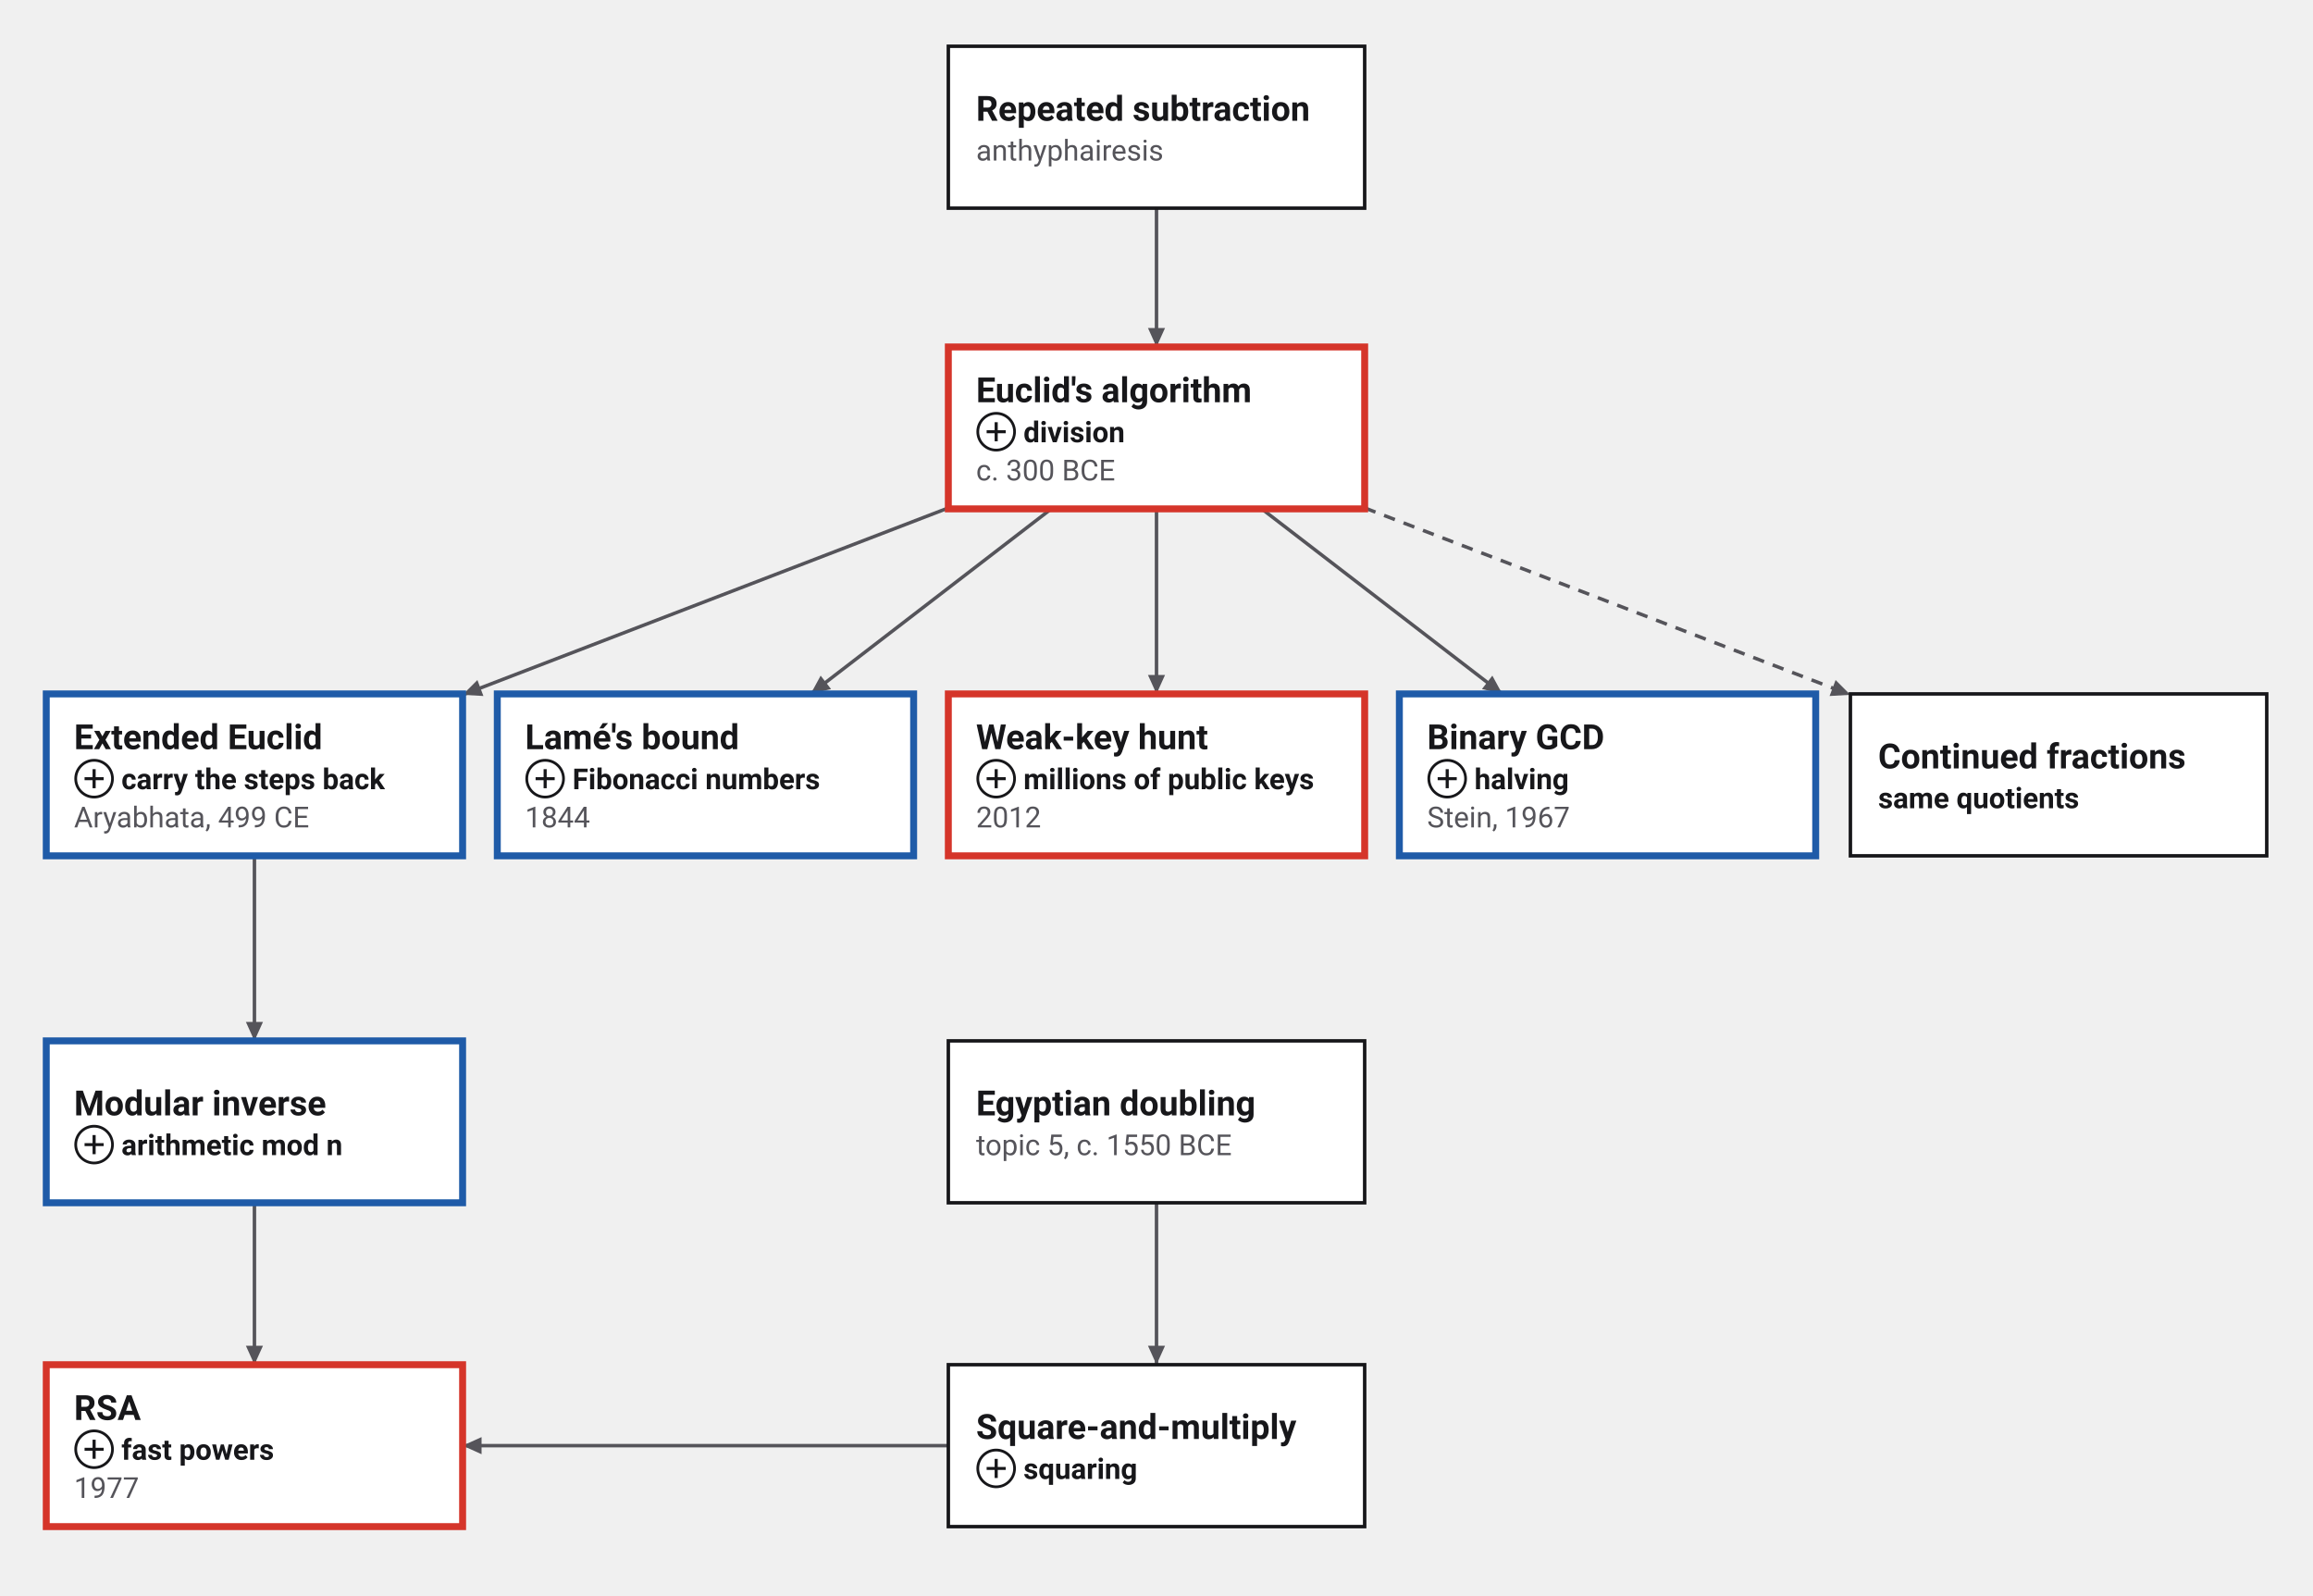
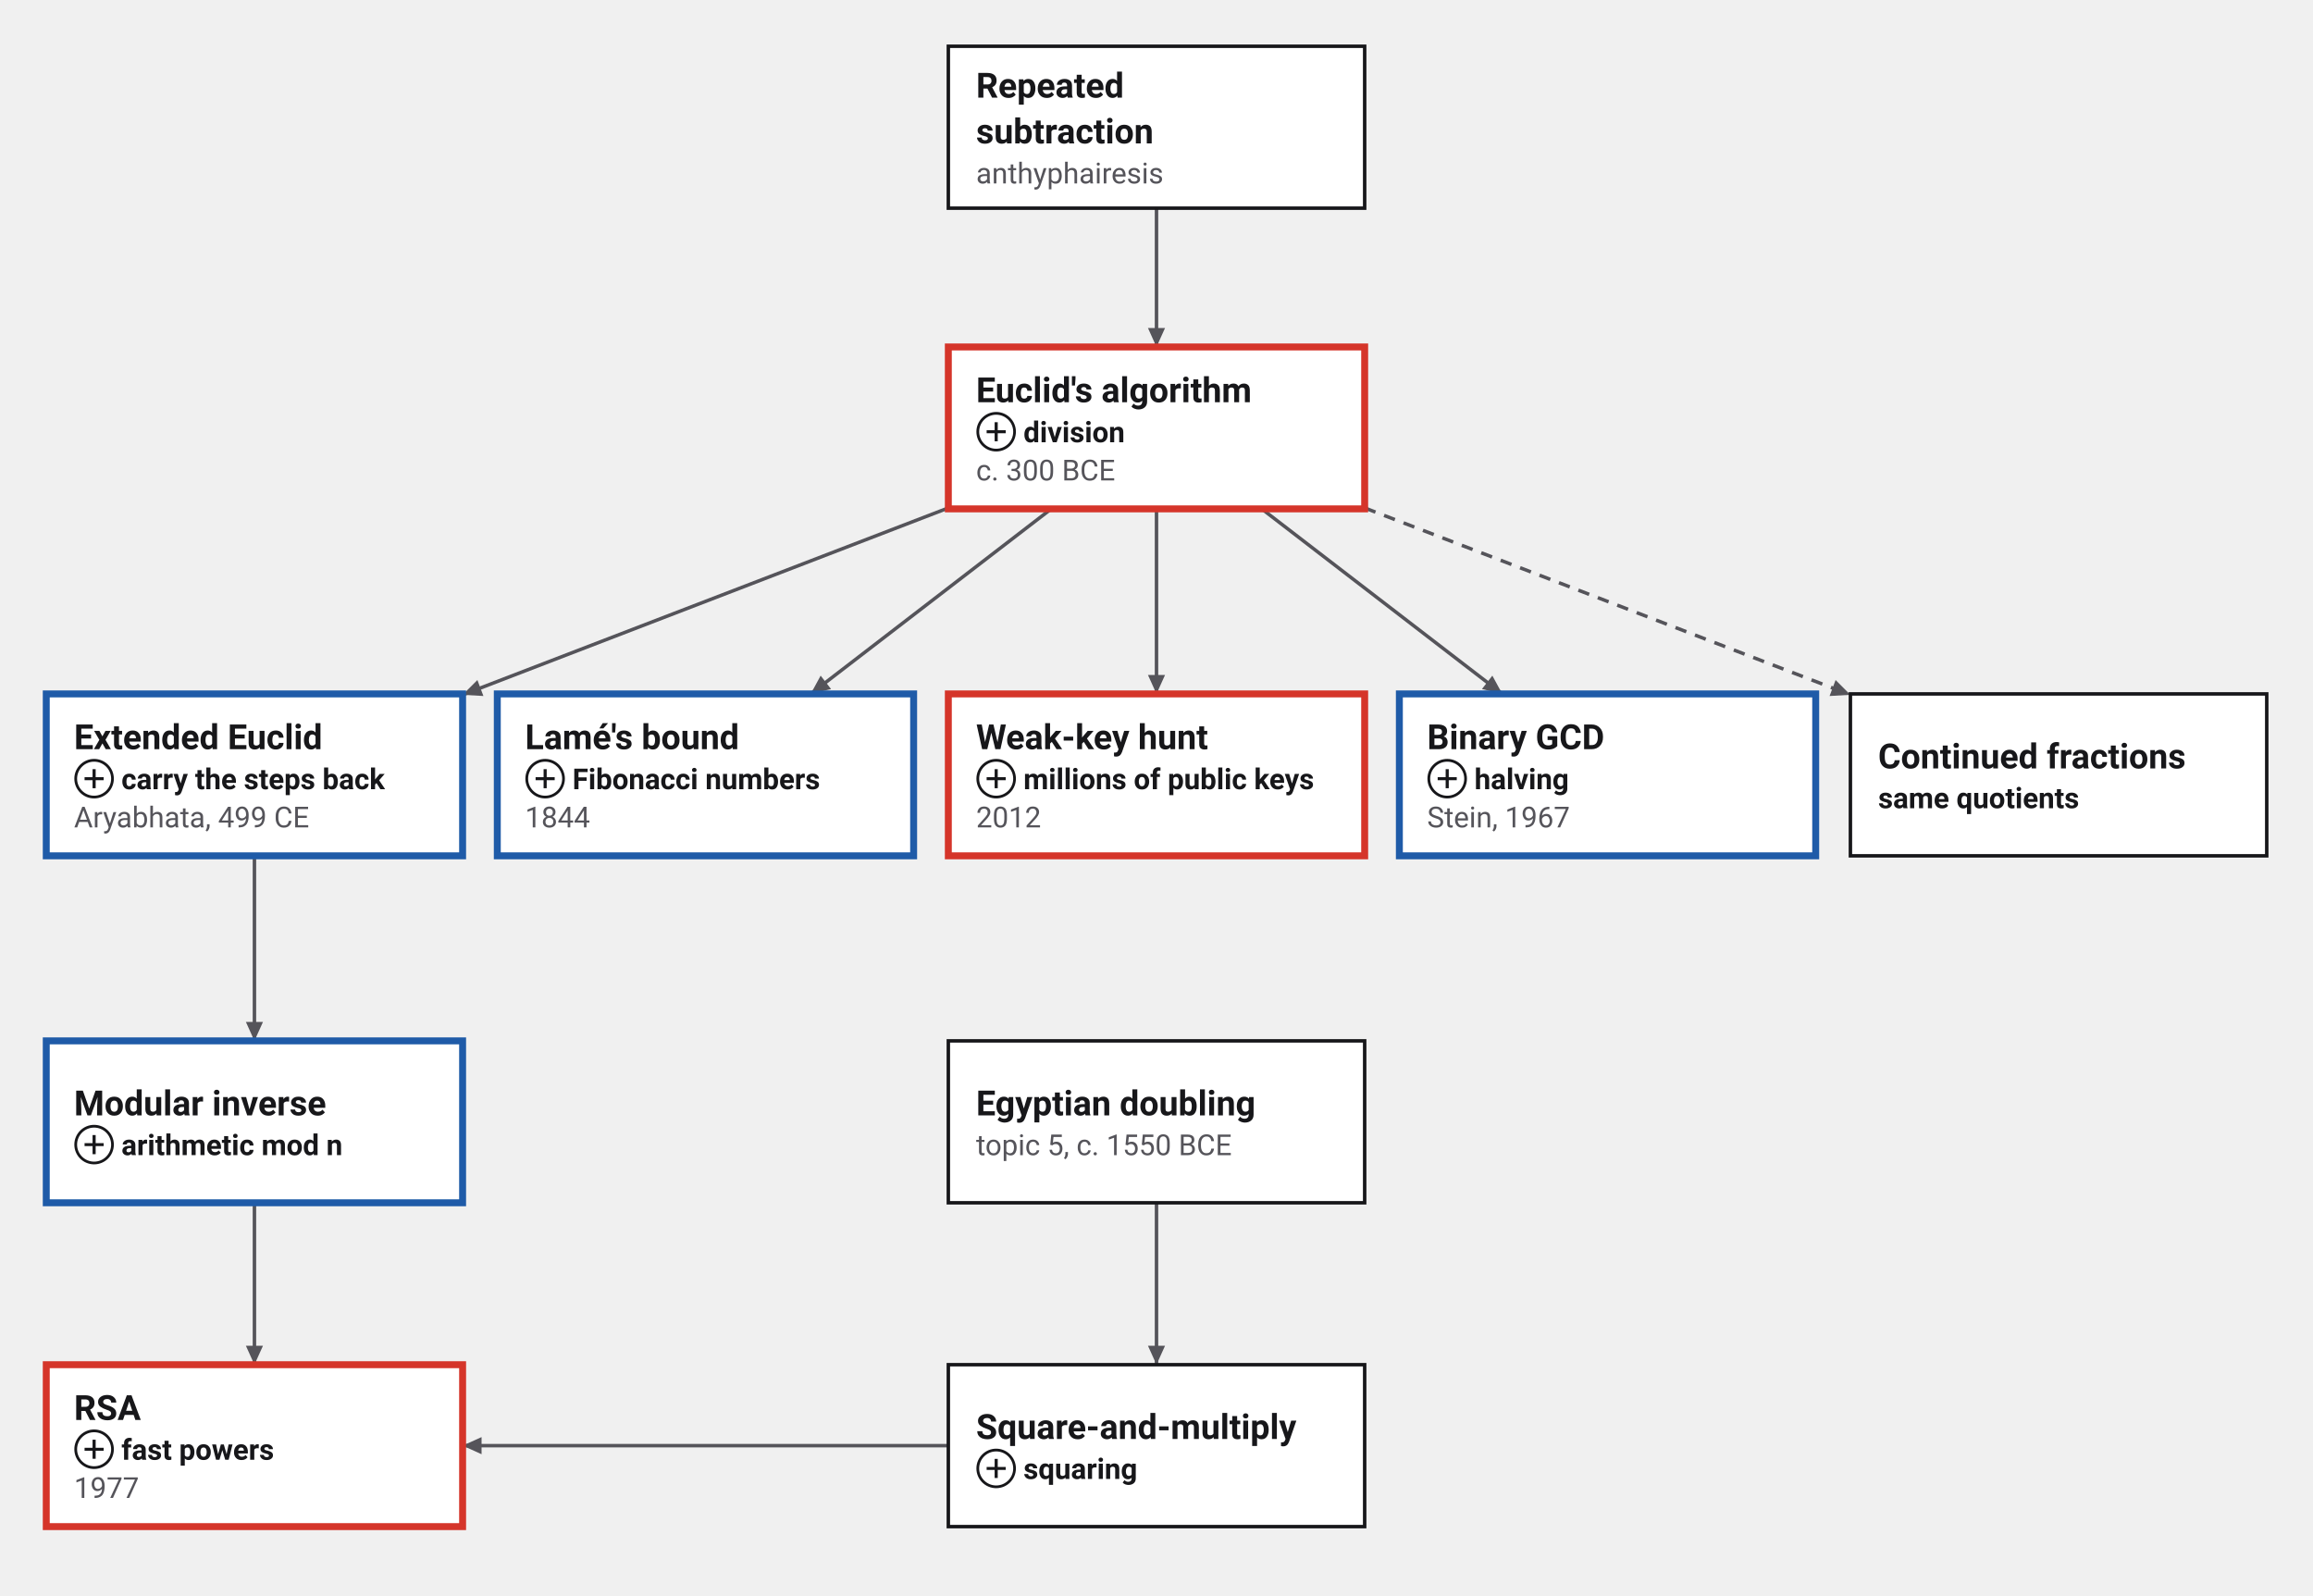
<svg xmlns="http://www.w3.org/2000/svg" viewBox="0 0 1000 690" width="1000" height="690" role="img" aria-label="How Euclid's algorithm combined with other ideas, from repeated subtraction to RSA and the 2012 weak-key hunt" style="font-family:system-ui,-apple-system,'Segoe UI',Roboto,Arial,sans-serif">
  <line x1="500.0" y1="90.0" x2="500.0" y2="150.0" style="stroke:#55545a;stroke-width:1.5" />
  <polygon points="500.0,150.0 496.3,141.8 503.7,141.8" style="fill:#55545a" />
  <line x1="410.0" y1="219.6" x2="200.0" y2="300.4" style="stroke:#55545a;stroke-width:1.5" />
  <polygon points="200.0,300.4 206.4,294.0 209.0,300.9" style="fill:#55545a" />
  <line x1="454.5" y1="220.0" x2="350.5" y2="300.0" style="stroke:#55545a;stroke-width:1.5" />
  <polygon points="350.5,300.0 354.8,292.1 359.3,297.9" style="fill:#55545a" />
  <line x1="500.0" y1="220.0" x2="500.0" y2="300.0" style="stroke:#55545a;stroke-width:1.5" />
  <polygon points="500.0,300.0 496.3,291.8 503.7,291.8" style="fill:#55545a" />
  <line x1="545.5" y1="220.0" x2="649.5" y2="300.0" style="stroke:#55545a;stroke-width:1.5" />
  <polygon points="649.5,300.0 640.7,297.9 645.2,292.1" style="fill:#55545a" />
  <line x1="110.0" y1="370.0" x2="110.0" y2="450.0" style="stroke:#55545a;stroke-width:1.5" />
  <polygon points="110.0,450.0 106.3,441.8 113.7,441.8" style="fill:#55545a" />
  <line x1="110.0" y1="520.0" x2="110.0" y2="590.0" style="stroke:#55545a;stroke-width:1.5" />
  <polygon points="110.0,590.0 106.3,581.8 113.7,581.8" style="fill:#55545a" />
  <line x1="500.0" y1="520.0" x2="500.0" y2="590.0" style="stroke:#55545a;stroke-width:1.5" />
  <polygon points="500.0,590.0 496.3,581.8 503.7,581.8" style="fill:#55545a" />
  <line x1="410.0" y1="625.0" x2="200.0" y2="625.0" style="stroke:#55545a;stroke-width:1.5" />
  <polygon points="200.0,625.0 208.2,621.3 208.2,628.7" style="fill:#55545a" />
  <line x1="590.0" y1="219.6" x2="800.0" y2="300.4" style="stroke:#55545a;stroke-width:1.5;stroke-dasharray:5 4" />
  <polygon points="800.0,300.4 791.0,300.9 793.6,294.0" style="fill:#55545a" />
  <rect x="410" y="20" width="180" height="70" style="fill:#ffffff;stroke:#17171a;stroke-width:1.5" />
-   <text x="422.0" y="52.2" text-anchor="start" style="fill:#17171a;font-size:15px;font-weight:700">Repeated subtraction</text>
-   <text x="422.0" y="69.4" text-anchor="start" style="fill:#55545a;font-size:12.5px;font-weight:400">anthyphairesis</text>
+   <text x="422.0" y="42.2" text-anchor="start" style="fill:#17171a;font-size:15px;font-weight:700">Repeated</text>
+   <text x="422.0" y="62.0" text-anchor="start" style="fill:#17171a;font-size:15px;font-weight:700">subtraction</text>
+   <text x="422.0" y="79.3" text-anchor="start" style="fill:#55545a;font-size:12.5px;font-weight:400">anthyphairesis</text>
  <rect x="410" y="150" width="180" height="70" style="fill:#ffffff;stroke:#d5352a;stroke-width:3" />
  <text x="422.0" y="173.9" text-anchor="start" style="fill:#17171a;font-size:15px;font-weight:700">Euclid's algorithm</text>
  <text x="422.0" y="191.2" text-anchor="start" style="fill:#17171a;font-size:12.5px;font-weight:600">⊕ division</text>
  <text x="422.0" y="207.7" text-anchor="start" style="fill:#55545a;font-size:12.5px;font-weight:400">c. 300 BCE</text>
  <rect x="20" y="300" width="180" height="70" style="fill:#ffffff;stroke:#1f5ba8;stroke-width:3" />
  <text x="32.0" y="323.9" text-anchor="start" style="fill:#17171a;font-size:15px;font-weight:700">Extended Euclid</text>
  <text x="32.0" y="341.2" text-anchor="start" style="fill:#17171a;font-size:12.5px;font-weight:600">⊕ carry the steps back</text>
  <text x="32.0" y="357.7" text-anchor="start" style="fill:#55545a;font-size:12.5px;font-weight:400">Aryabhata, 499 CE</text>
  <rect x="215" y="300" width="180" height="70" style="fill:#ffffff;stroke:#1f5ba8;stroke-width:3" />
  <text x="227.0" y="323.9" text-anchor="start" style="fill:#17171a;font-size:15px;font-weight:700">Lamé's bound</text>
  <text x="227.0" y="341.2" text-anchor="start" style="fill:#17171a;font-size:12.5px;font-weight:600">⊕ Fibonacci numbers</text>
  <text x="227.0" y="357.7" text-anchor="start" style="fill:#55545a;font-size:12.5px;font-weight:400">1844</text>
  <rect x="410" y="300" width="180" height="70" style="fill:#ffffff;stroke:#d5352a;stroke-width:3" />
  <text x="422.0" y="323.9" text-anchor="start" style="fill:#17171a;font-size:15px;font-weight:700">Weak-key hunt</text>
  <text x="422.0" y="341.2" text-anchor="start" style="fill:#17171a;font-size:12.5px;font-weight:600">⊕ millions of public keys</text>
  <text x="422.0" y="357.7" text-anchor="start" style="fill:#55545a;font-size:12.5px;font-weight:400">2012</text>
  <rect x="605" y="300" width="180" height="70" style="fill:#ffffff;stroke:#1f5ba8;stroke-width:3" />
  <text x="617.0" y="323.9" text-anchor="start" style="fill:#17171a;font-size:15px;font-weight:700">Binary GCD</text>
  <text x="617.0" y="341.2" text-anchor="start" style="fill:#17171a;font-size:12.5px;font-weight:600">⊕ halving</text>
  <text x="617.0" y="357.7" text-anchor="start" style="fill:#55545a;font-size:12.5px;font-weight:400">Stein, 1967</text>
  <rect x="800" y="300" width="180" height="70" style="fill:#ffffff;stroke:#17171a;stroke-width:1.5" />
  <text x="812.0" y="332.2" text-anchor="start" style="fill:#17171a;font-size:15px;font-weight:700">Continued fractions</text>
  <text x="812.0" y="349.4" text-anchor="start" style="fill:#17171a;font-size:12.5px;font-weight:600">same quotients</text>
  <rect x="20" y="450" width="180" height="70" style="fill:#ffffff;stroke:#1f5ba8;stroke-width:3" />
  <text x="32.0" y="482.2" text-anchor="start" style="fill:#17171a;font-size:15px;font-weight:700">Modular inverse</text>
  <text x="32.0" y="499.4" text-anchor="start" style="fill:#17171a;font-size:12.5px;font-weight:600">⊕ arithmetic mod n</text>
  <rect x="410" y="450" width="180" height="70" style="fill:#ffffff;stroke:#17171a;stroke-width:1.5" />
  <text x="422.0" y="482.2" text-anchor="start" style="fill:#17171a;font-size:15px;font-weight:700">Egyptian doubling</text>
  <text x="422.0" y="499.4" text-anchor="start" style="fill:#55545a;font-size:12.5px;font-weight:400">topic 5, c. 1550 BCE</text>
  <rect x="410" y="590" width="180" height="70" style="fill:#ffffff;stroke:#17171a;stroke-width:1.5" />
  <text x="422.0" y="622.1" text-anchor="start" style="fill:#17171a;font-size:15px;font-weight:700">Square-and-multiply</text>
  <text x="422.0" y="639.4" text-anchor="start" style="fill:#17171a;font-size:12.5px;font-weight:600">⊕ squaring</text>
  <rect x="20" y="590" width="180" height="70" style="fill:#ffffff;stroke:#d5352a;stroke-width:3" />
  <text x="32.0" y="613.9" text-anchor="start" style="fill:#17171a;font-size:15px;font-weight:700">RSA</text>
  <text x="32.0" y="631.1" text-anchor="start" style="fill:#17171a;font-size:12.5px;font-weight:600">⊕ fast powers</text>
  <text x="32.0" y="647.6" text-anchor="start" style="fill:#55545a;font-size:12.5px;font-weight:400">1977</text>
</svg>
